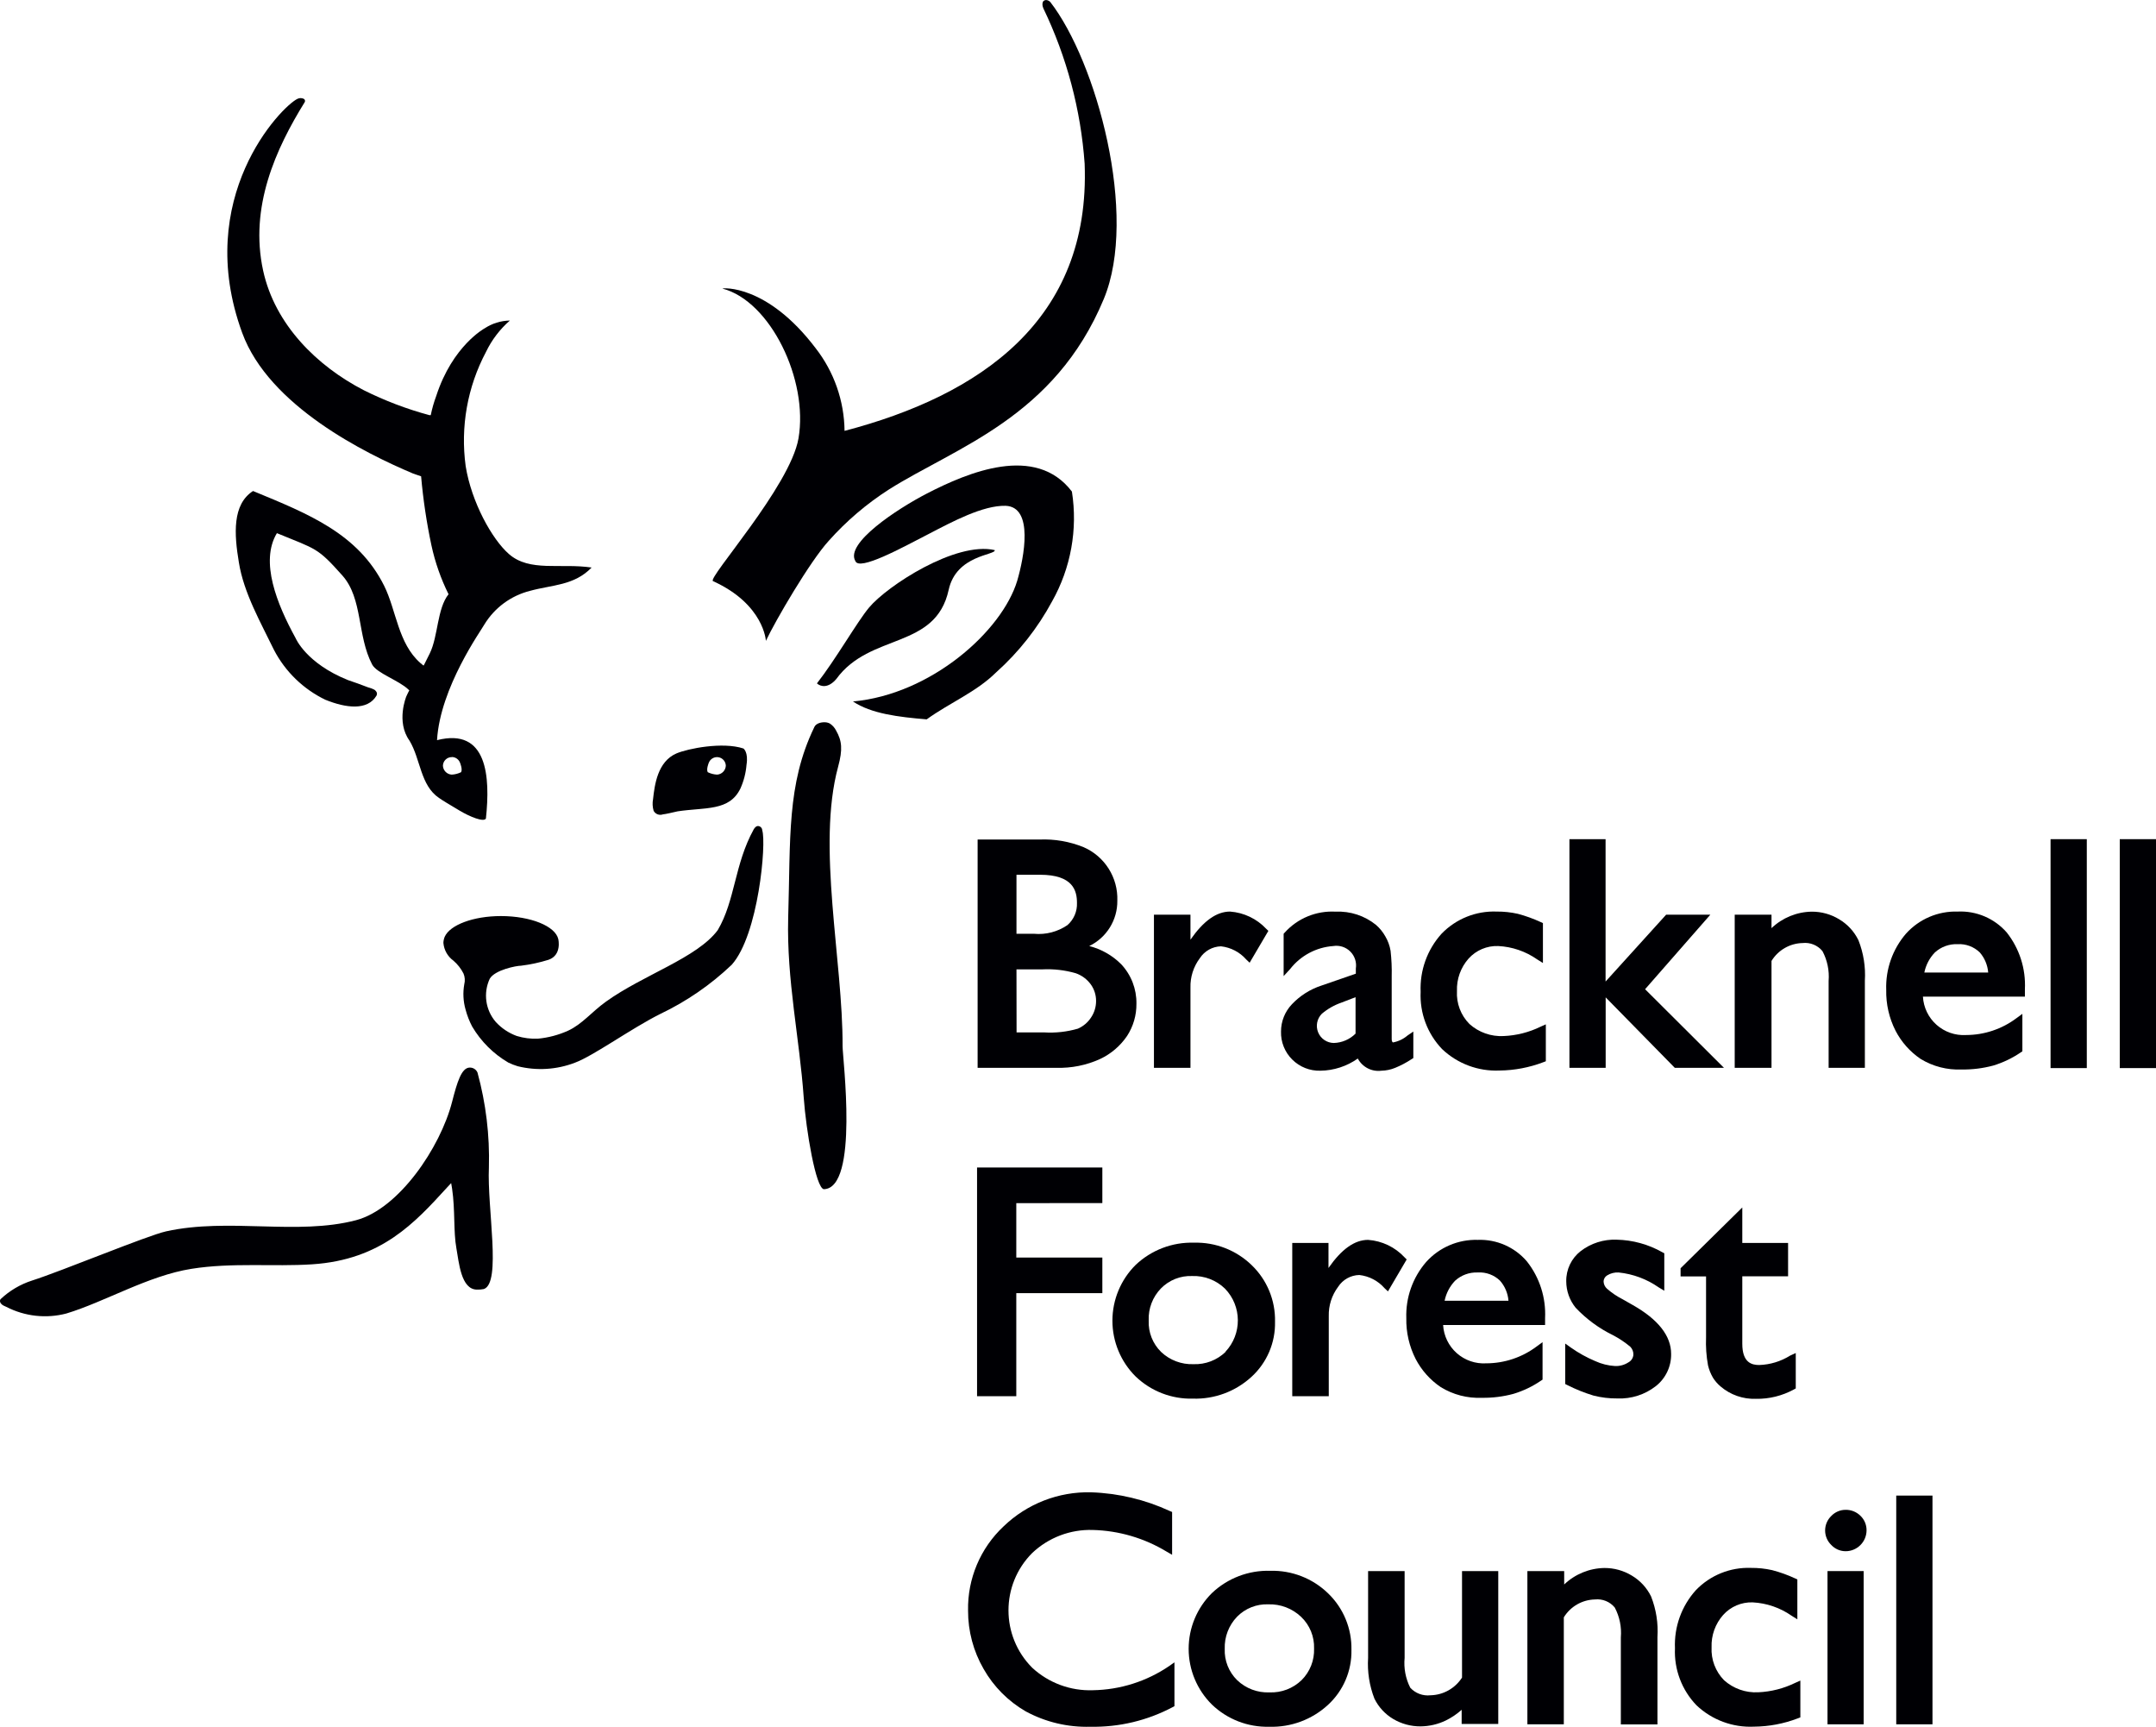
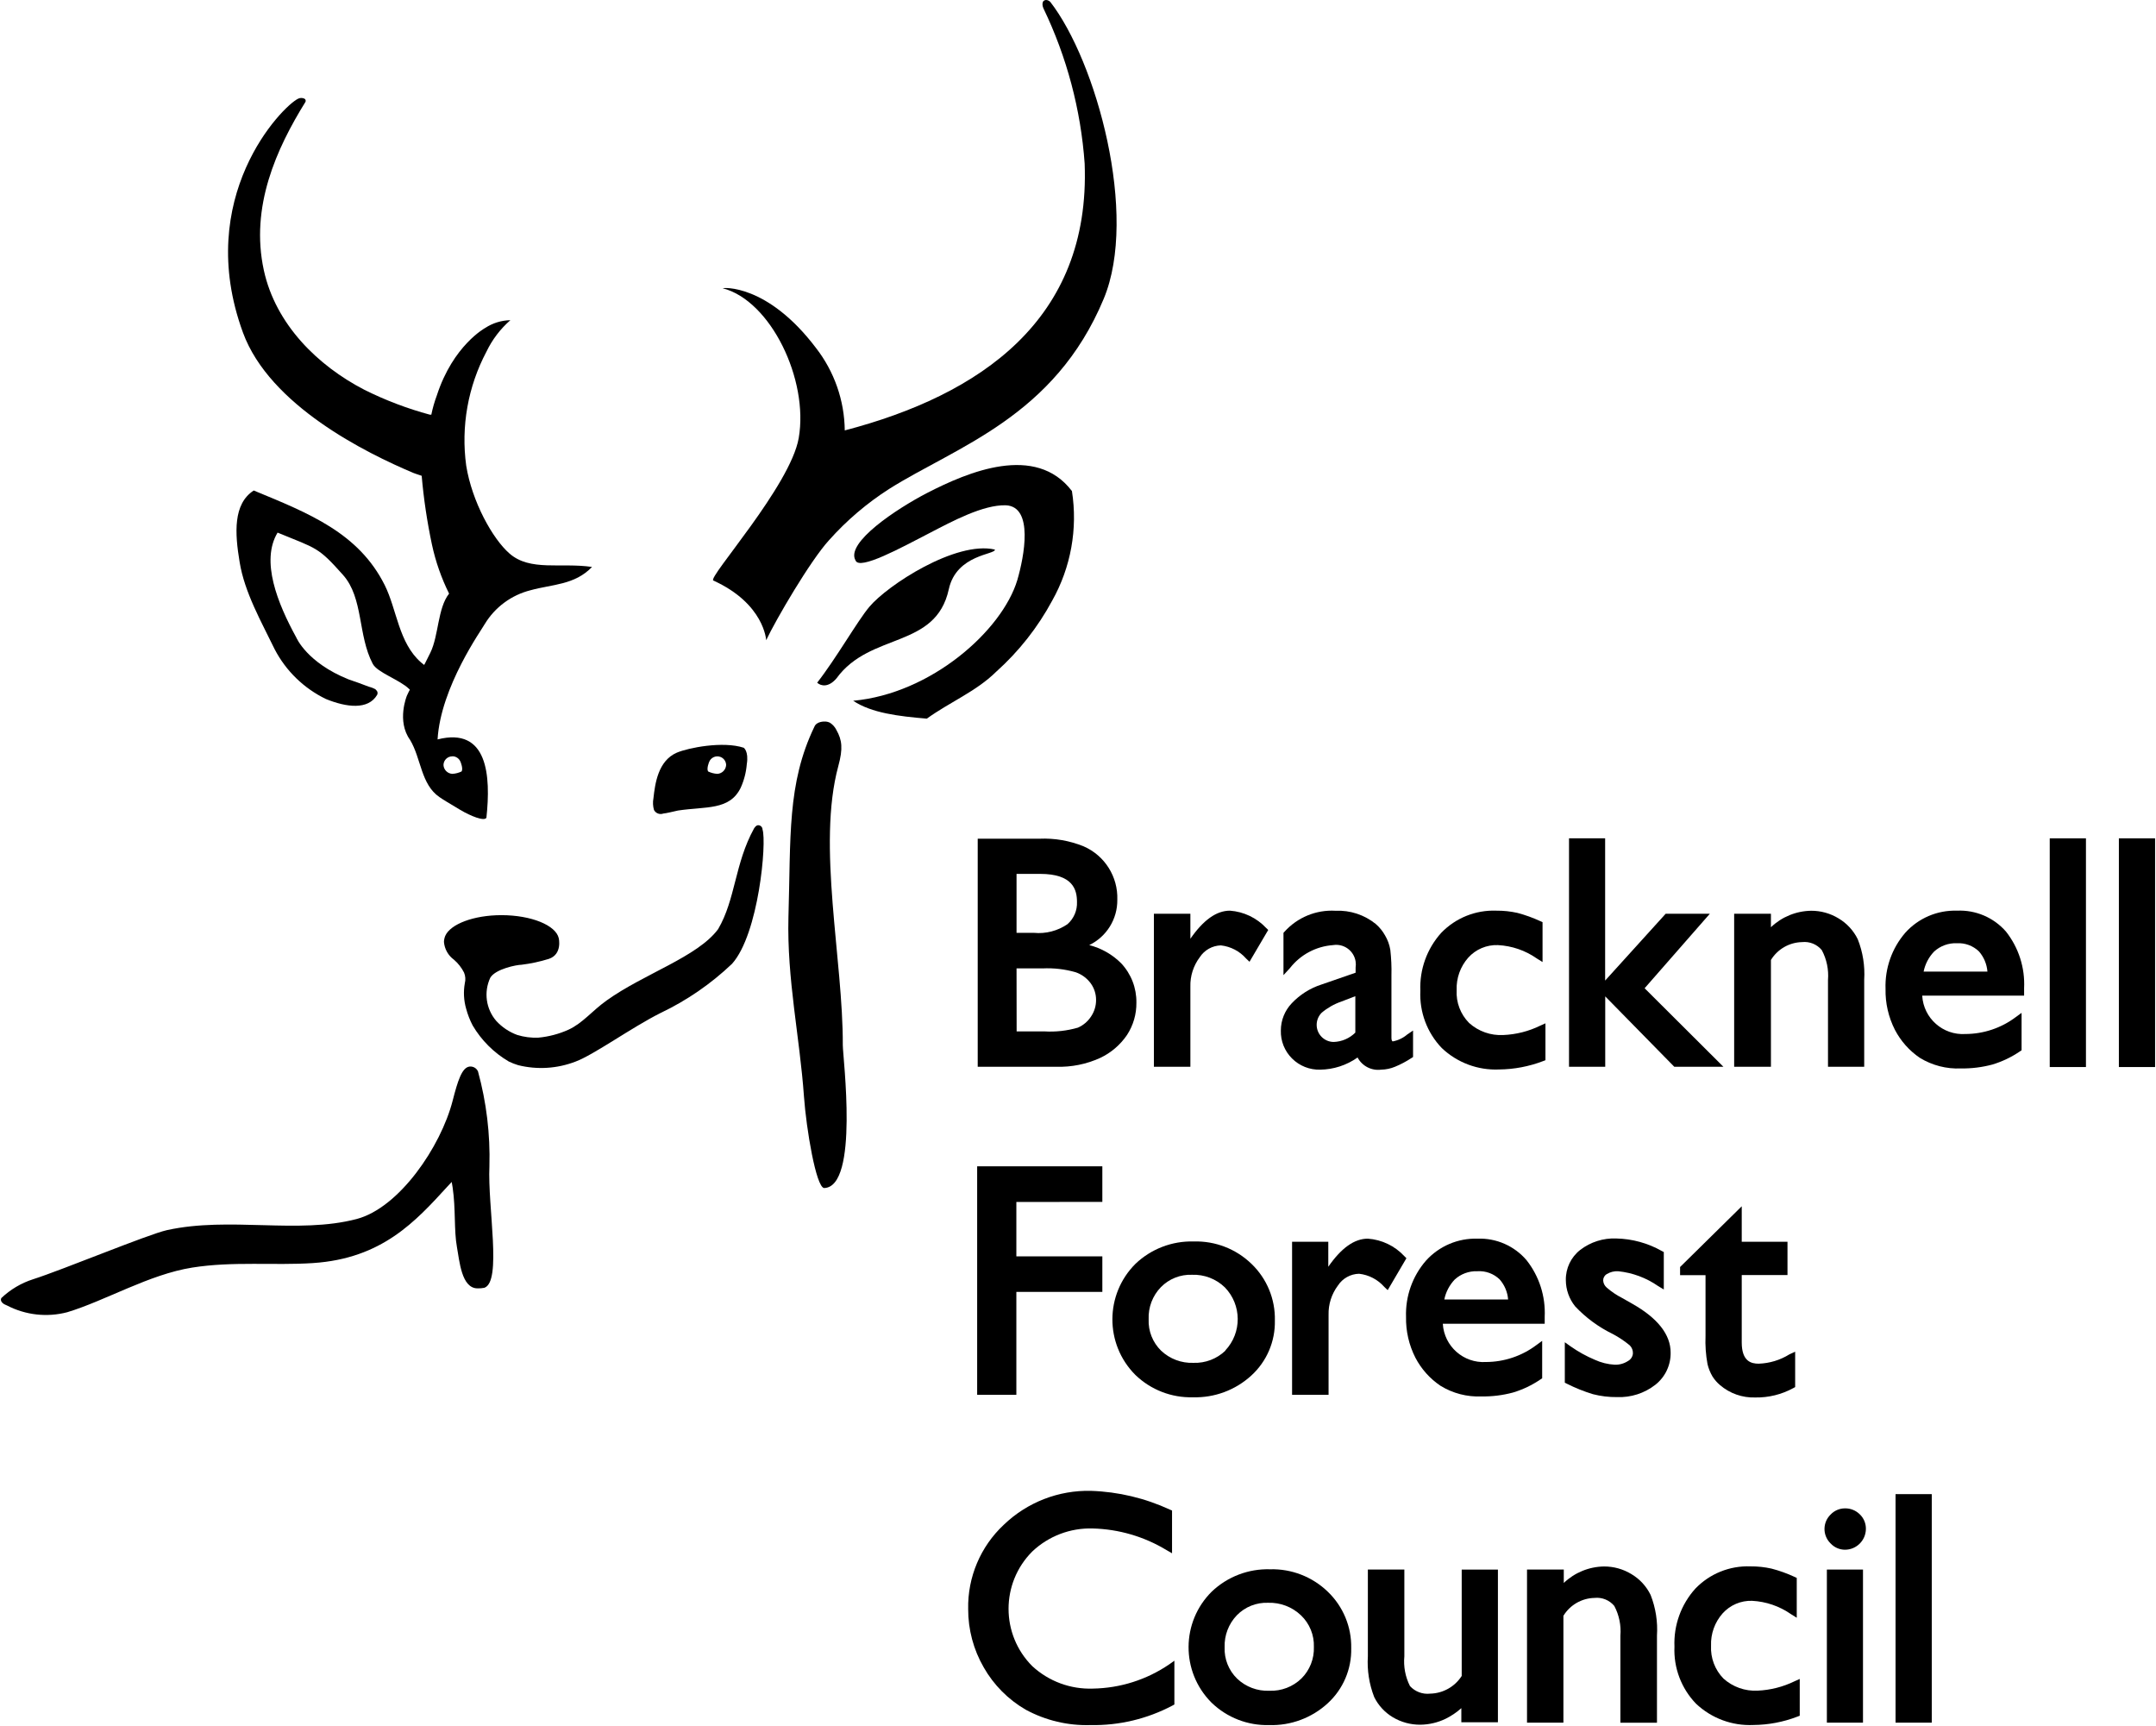
- <svg xmlns="http://www.w3.org/2000/svg" id="Layer_1" data-name="Layer 1" viewBox="0 0 230.24 184.35">
-   <defs>
-     <style>.cls-1,.cls-2{fill:#000004;}.cls-1{fill-rule:evenodd;}</style>
-   </defs>
-   <path class="cls-1" d="M81.4,88.65C81.86,90,81,99.81,78.14,103a29.42,29.42,0,0,1-7.63,5.25c-3.1,1.55-7.13,4.47-9.1,5.2a10.19,10.19,0,0,1-6.13.38,6.88,6.88,0,0,1-1-.39,10.86,10.86,0,0,1-3.86-3.85,8.79,8.79,0,0,1-.7-1.8,6,6,0,0,1-.14-2.71,1.81,1.81,0,0,0-.08-1.14,4.48,4.48,0,0,0-1.08-1.38,2.61,2.61,0,0,1-1.07-1.9,1.87,1.87,0,0,1,.14-.65c.56-1.26,3.05-2.21,6-2.21,3.19,0,5.82,1.08,6.13,2.46,0,0,.41,1.71-1.05,2.21a16.72,16.72,0,0,1-2.93.63c-.49,0-2.78.44-3.34,1.39a4.29,4.29,0,0,0,.64,4.61,5.67,5.67,0,0,0,2.24,1.5,6.7,6.7,0,0,0,2.26.29,10.11,10.11,0,0,0,3.22-.85c1.52-.7,2.51-2,4.06-3.11,4-2.87,9.72-4.66,11.93-7.63,1.87-3.18,1.77-7,3.84-10.76,0,0,.22-.4.5-.35A.47.47,0,0,1,81.4,88.65Z" />
-   <path class="cls-1" d="M106.23,58.73c.13.55-4.1.49-4.92,4.24-1.4,6.41-8.39,4.55-12,9.52-.85,1-1.66.84-2.07.47,2-2.55,4.31-6.6,5.57-8.1C94.74,62.55,102.06,57.77,106.23,58.73Z" />
-   <path class="cls-1" d="M87.1,37.17A14.62,14.62,0,0,1,90.19,46c14.42-3.78,26.28-11.79,25.64-28.52A45.74,45.74,0,0,0,111.43.91c-.24-.54,0-.8,0-.8.34-.28.72.09.72.09,4.93,6.34,9.45,22.78,5.72,31.73-5.26,12.64-15.76,15.8-22.93,20.32a31,31,0,0,0-6.44,5.49c-2,2.19-5.69,8.51-6.71,10.68,0,0-.19-3.9-5.65-6.38-.64-.29,8.24-10.11,9.13-15.23,1.08-6.24-3-14.68-8.12-16C77.15,30.75,81.9,30.31,87.1,37.17Z" />
-   <path class="cls-1" d="M114.47,52.48a18.15,18.15,0,0,1-2.11,11.71,28.05,28.05,0,0,1-6,7.61c-2.13,2.1-4.95,3.23-7.4,5-3-.25-5.92-.6-7.87-1.91C99.43,74.13,107,67.39,108.63,62c.73-2.5,1.78-7.88-1.24-8-2.42-.06-5.68,1.69-8.2,3-2.89,1.49-7.45,4-7.85,2.89C90.24,58,95.77,54.35,99,52.68,103.37,50.43,110.59,47.38,114.47,52.48Z" />
-   <path class="cls-1" d="M89.29,78c.62,1.09.72,2,.21,3.87-2.3,8.49.52,20.7.48,29.83,0,1.28,1.76,15.16-2,15.26-.86-.1-1.9-6.29-2.15-9.78C85.38,110.82,84,104.66,84.17,98c.26-8.51-.16-14.24,2.77-20.33.24-.6,1.1-.56,1.1-.56a1.19,1.19,0,0,1,.57.13A1.91,1.91,0,0,1,89.29,78Z" />
-   <path class="cls-1" d="M50.94,137.68c-1.72,0-1.93-2.94-2.2-4.4-.33-1.81-.12-4.06-.46-6.37l-.1-.6-.44.47c-3.41,3.73-7,7.72-14.41,8.2-4.12.27-8.54-.21-12.88.48-4.61.73-9.26,3.53-13.36,4.77a9,9,0,0,1-6.42-.71c-.94-.35-.62-.81-.62-.81a8.84,8.84,0,0,1,3.38-2c3.14-1,12.29-4.8,14.31-5.25,6.72-1.48,14,.46,20.28-1.19,4.56-1.2,9-7.74,10.26-12.64.55-2.15,1-3.56,1.81-3.65a.88.88,0,0,1,.9.52,34.66,34.66,0,0,1,1.22,10.12c-.2,4.39,1.36,12.34-.54,13A3.19,3.19,0,0,1,50.94,137.68Z" />
-   <path class="cls-1" d="M79.39,79.91c-2.21-.73-5.92,0-7.16.53-2,.87-2.32,3.33-2.49,4.87a2.68,2.68,0,0,0,.06,1.25.81.81,0,0,0,1,.38c.19,0,1.21-.24,1.56-.32,3-.45,5.53,0,6.71-2.44a7.67,7.67,0,0,0,.65-2.52C79.94,80.28,79.39,79.91,79.39,79.91ZM76.58,82.7a2.57,2.57,0,0,1-1-.26c-.18-.31.11-1,.11-1a.94.94,0,0,1,1.82.32A1,1,0,0,1,76.58,82.7Z" />
-   <path class="cls-1" d="M54.35,59.15c-1.8-1.57-4-5.53-4.62-9.38A20.17,20.17,0,0,1,51.9,37.57a10.44,10.44,0,0,1,2.55-3.35,5.08,5.08,0,0,0-2.69.83s-3.43,1.85-5.17,7.21A13.89,13.89,0,0,0,46,44.32l-.15,0a37.5,37.5,0,0,1-7-2.66c-5-2.58-9.49-7-10.75-12.77-1.48-6.79,1.35-13,4.45-18a.26.26,0,0,0-.11-.34.77.77,0,0,0-.67,0c-1.74.83-11.2,10.56-5.9,25,2.86,7.79,13.17,12.87,18.23,15,0,0,.49.18.87.3a61,61,0,0,0,1.1,7.36,22.37,22.37,0,0,0,1.83,5.23c-1.23,1.55-1.1,4.46-2,6.31,0,0-.34.7-.6,1.2l-.07.11,0,0-.33-.27c-2.4-2.1-2.57-5.63-3.88-8.26-2.79-5.57-8.06-7.66-14-10.11C24.8,53.86,25,57,25.51,60.05c.52,3.27,2.37,6.48,3.75,9.34a12.12,12.12,0,0,0,5.47,5.31c2.21.9,4.52,1.19,5.48-.44a.41.41,0,0,0-.09-.5c-.11-.2-.79-.37-.79-.37-.79-.31-1.49-.55-2.16-.78-4.49-1.8-5.6-4.48-5.6-4.48-2-3.64-3.83-8.18-2-11.21,4.23,1.74,4.31,1.51,7,4.53,2.19,2.47,1.56,6.43,3.17,9.49.49.94,2.88,1.7,3.89,2.69l.08.08c-.07.09-.32.64-.32.64s-1.12,2.7.34,4.72c1.2,2,1.15,4.76,3.15,6.12.49.34,1,.63,2.23,1.37,1.08.64,2.55,1.24,2.78.83.48-4.46.17-9.74-5.22-8.37.33-5.63,4.73-11.74,5.05-12.34a8,8,0,0,1,4.88-3.6c2.35-.65,4.71-.55,6.58-2.49C59.85,60.1,56.56,61.09,54.35,59.15Zm-6.1,21.67a.94.94,0,0,1,.88.62s.29.69.11,1a2.58,2.58,0,0,1-1,.26,1,1,0,0,1-.94-.94A.94.94,0,0,1,48.26,80.83Z" />
-   <path class="cls-2" d="M117.72,128.44v-3.8H104.34v24.42h4.19v-11h9.19v-3.8h-9.19v-5.81Z" />
-   <path class="cls-2" d="M133.67,135.07a8.51,8.51,0,0,0-6.17-2.4,8.67,8.67,0,0,0-6.23,2.38,8.39,8.39,0,0,0,0,11.9,8.52,8.52,0,0,0,6.12,2.37,8.86,8.86,0,0,0,6.26-2.33,7.73,7.73,0,0,0,2.51-5.88A8.12,8.12,0,0,0,133.67,135.07Zm-2.79,9.26a4.68,4.68,0,0,1-3.42,1.31,4.77,4.77,0,0,1-3.46-1.3,4.43,4.43,0,0,1-1.33-3.36,4.65,4.65,0,0,1,1.3-3.42,4.42,4.42,0,0,1,3.34-1.33,4.79,4.79,0,0,1,3.5,1.34,4.88,4.88,0,0,1,.05,6.75Z" />
-   <path class="cls-2" d="M150,134.24a5.89,5.89,0,0,0-3.9-1.87c-1.45,0-2.84,1-4.23,3V132.7H138v16.36h3.9v-8.55a5,5,0,0,1,1-3.13,2.77,2.77,0,0,1,2.26-1.26,4.21,4.21,0,0,1,2.7,1.41l.36.34,2-3.41Z" />
-   <path class="cls-2" d="M165,140.73a9.07,9.07,0,0,0-1.94-6.06,6.57,6.57,0,0,0-5.24-2.3,7.13,7.13,0,0,0-5.52,2.36,8.71,8.71,0,0,0-2.12,6,9.2,9.2,0,0,0,1,4.36,8.17,8.17,0,0,0,2.68,3,7.74,7.74,0,0,0,4.38,1.14,12.23,12.23,0,0,0,3.38-.42,10.65,10.65,0,0,0,2.93-1.4l.18-.12v-4l-.63.46a9,9,0,0,1-5.38,1.8,4.35,4.35,0,0,1-4.61-4.09H165Zm-7.18-4.88a3.12,3.12,0,0,1,2.36.87,3.66,3.66,0,0,1,.91,2.15h-6.82a4.36,4.36,0,0,1,1.12-2.14A3.39,3.39,0,0,1,157.78,135.85Z" />
-   <path class="cls-2" d="M174.37,139.33l-1.09-.62a8,8,0,0,1-1.66-1.12,1.07,1.07,0,0,1-.37-.75.77.77,0,0,1,.38-.68,2.1,2.1,0,0,1,1.22-.31,9.1,9.1,0,0,1,4.28,1.59l.6.36v-4l-.21-.11a10.32,10.32,0,0,0-4.87-1.34,5.93,5.93,0,0,0-3.85,1.22,4,4,0,0,0-1.54,3.23,4.49,4.49,0,0,0,1,2.81,13.79,13.79,0,0,0,4,2.94,10.48,10.48,0,0,1,1.84,1.23,1.15,1.15,0,0,1,.33.85,1,1,0,0,1-.52.81,2.45,2.45,0,0,1-1.43.4,5.9,5.9,0,0,1-2.13-.53,13.77,13.77,0,0,1-2.58-1.43l-.62-.44v4.32l.22.11a17.33,17.33,0,0,0,2.79,1.12,9.89,9.89,0,0,0,2.57.31,6.25,6.25,0,0,0,4.09-1.31,4.28,4.28,0,0,0,1.64-3.45C178.46,142.63,177.09,140.87,174.37,139.33Z" />
-   <path class="cls-2" d="M191.16,144.73a6.62,6.62,0,0,1-3.29,1c-.78,0-1.81-.23-1.81-2.27v-7.2h4.89V132.7h-4.89v-3.79l-6.59,6.49v.87h2.72v6.5a13.55,13.55,0,0,0,.21,3,4.82,4.82,0,0,0,.53,1.32,4.05,4.05,0,0,0,.81.93,5.52,5.52,0,0,0,3.77,1.32,8.16,8.16,0,0,0,4.06-1l.2-.11v-3.78Z" />
-   <path class="cls-2" d="M116.32,101a5.31,5.31,0,0,0,3-4.85,6,6,0,0,0-3.59-5.7,11.24,11.24,0,0,0-4.74-.82h-6.59V114h8.4a10.51,10.51,0,0,0,4.68-.94,7.16,7.16,0,0,0,2.88-2.46,6.19,6.19,0,0,0,1-3.45,6,6,0,0,0-1.63-4.21A7.39,7.39,0,0,0,116.32,101ZM114,98.76a5.43,5.43,0,0,1-3.59.93h-1.86v-6.3h2.52c3.53,0,3.94,1.71,3.94,3A3,3,0,0,1,114,98.76Zm-5.45,4.73h2.77a10.94,10.94,0,0,1,3.55.41,3.35,3.35,0,0,1,1.62,1.2,3,3,0,0,1,.56,1.76,3.13,3.13,0,0,1-.53,1.76,3.21,3.21,0,0,1-1.41,1.2,10.6,10.6,0,0,1-3.61.4h-2.94Z" />
-   <path class="cls-2" d="M131.36,97.32c-1.45,0-2.84,1-4.23,3V97.65h-3.9V114h3.9v-8.56a5,5,0,0,1,1-3.14,2.78,2.78,0,0,1,2.26-1.27,4.21,4.21,0,0,1,2.7,1.41l.36.34,2-3.4-.23-.22A5.89,5.89,0,0,0,131.36,97.32Z" />
-   <path class="cls-2" d="M148.76,111.29s-.14,0-.14-.4v-6.64a19.92,19.92,0,0,0-.12-2.74,4.45,4.45,0,0,0-.56-1.54,4.58,4.58,0,0,0-1-1.23,6.38,6.38,0,0,0-4.3-1.41,6.8,6.8,0,0,0-5.46,2.25l-.1.11v4.52l.69-.75a6.42,6.42,0,0,1,4.61-2.46,2.1,2.1,0,0,1,2.41,2.4v.55l-3.67,1.27a7.54,7.54,0,0,0-3.16,2,4.21,4.21,0,0,0-1.16,2.9,4.05,4.05,0,0,0,1.2,3,4.09,4.09,0,0,0,3,1.19,7.07,7.07,0,0,0,4-1.3,2.49,2.49,0,0,0,2.52,1.3A4.07,4.07,0,0,0,149,114a10.25,10.25,0,0,0,1.74-.92l.19-.12v-2.83l-.62.42A3.3,3.3,0,0,1,148.76,111.29Zm-4-4.83v3.89a3.43,3.43,0,0,1-2.32,1,1.83,1.83,0,0,1-1.28-3.12,6.55,6.55,0,0,1,2.09-1.19Z" />
-   <path class="cls-2" d="M160.57,110.61a5.06,5.06,0,0,1-3.65-1.29,4.62,4.62,0,0,1-1.33-3.51,4.94,4.94,0,0,1,1.24-3.47A4.06,4.06,0,0,1,160,101a7.94,7.94,0,0,1,4.16,1.43l.61.38V98.55l-.24-.11a15,15,0,0,0-2.44-.88,9.88,9.88,0,0,0-2.26-.24,7.77,7.77,0,0,0-5.89,2.37,8.71,8.71,0,0,0-2.23,6.2A8.27,8.27,0,0,0,154,112a8.36,8.36,0,0,0,6.13,2.29,13.52,13.52,0,0,0,4.69-.89l.26-.1v-3.94l-.56.25A9.92,9.92,0,0,1,160.57,110.61Z" />
-   <path class="cls-2" d="M182.65,97.65h-4.72l-6.47,7.14V89.59H167.6V114h3.87v-7.52l7.38,7.52h5.25l-8.42-8.39Z" />
-   <path class="cls-2" d="M198.46,100.37a5.3,5.3,0,0,0-2.06-2.23,5.57,5.57,0,0,0-2.92-.81,6.37,6.37,0,0,0-4.3,1.76V97.65h-3.93V114h3.93V102.59a4,4,0,0,1,3.32-1.91,2.4,2.4,0,0,1,2.12.86,5.79,5.79,0,0,1,.66,3.19V114h3.87V104.7A10.09,10.09,0,0,0,198.46,100.37Z" />
-   <path class="cls-2" d="M209.06,97.32a7.13,7.13,0,0,0-5.52,2.36,8.72,8.72,0,0,0-2.11,6,9.21,9.21,0,0,0,1,4.37,8.19,8.19,0,0,0,2.67,3,7.75,7.75,0,0,0,4.38,1.13,12.28,12.28,0,0,0,3.38-.42,10.73,10.73,0,0,0,2.93-1.4l.18-.12v-4l-.63.46a9,9,0,0,1-5.38,1.8,4.35,4.35,0,0,1-4.61-4.1h10.89v-.79a9.06,9.06,0,0,0-1.94-6.06A6.55,6.55,0,0,0,209.06,97.32Zm0,3.48a3.15,3.15,0,0,1,2.36.88,3.73,3.73,0,0,1,.9,2.15H205.5a4.34,4.34,0,0,1,1.12-2.14A3.4,3.4,0,0,1,209.06,100.8Z" />
-   <rect class="cls-2" x="218.98" y="89.59" width="3.87" height="24.44" />
-   <rect class="cls-2" x="226.37" y="89.59" width="3.87" height="24.44" />
-   <path class="cls-2" d="M124.87,177.86a14.9,14.9,0,0,1-8.16,2.59,9.07,9.07,0,0,1-6.48-2.4,8.67,8.67,0,0,1,0-12.25,9,9,0,0,1,6.46-2.46,16,16,0,0,1,7.89,2.31l.59.34v-4.57l-.24-.1a21.76,21.76,0,0,0-8.41-2,13,13,0,0,0-9.34,3.63,12,12,0,0,0-3.8,9,12.37,12.37,0,0,0,1.66,6.23,12.18,12.18,0,0,0,4.5,4.53,13.67,13.67,0,0,0,6.91,1.64,18,18,0,0,0,8.77-2.09l.2-.11v-4.68Z" />
-   <path class="cls-2" d="M141.82,170.1a8.54,8.54,0,0,0-6.17-2.4,8.67,8.67,0,0,0-6.23,2.38,8.37,8.37,0,0,0,0,11.9,8.52,8.52,0,0,0,6.12,2.37,8.85,8.85,0,0,0,6.27-2.33,7.74,7.74,0,0,0,2.51-5.88A8.13,8.13,0,0,0,141.82,170.1ZM139,179.37a4.65,4.65,0,0,1-3.43,1.31,4.7,4.7,0,0,1-3.45-1.3,4.43,4.43,0,0,1-1.33-3.35,4.71,4.71,0,0,1,1.31-3.42,4.43,4.43,0,0,1,3.34-1.33,4.86,4.86,0,0,1,3.51,1.34,4.46,4.46,0,0,1,1.38,3.38A4.53,4.53,0,0,1,139,179.37Z" />
-   <path class="cls-2" d="M156.13,167.73V179.1a4.11,4.11,0,0,1-3.37,1.89,2.54,2.54,0,0,1-2.16-.81A5.81,5.81,0,0,1,150,177v-9.27H146.1V177a10.23,10.23,0,0,0,.68,4.36,5.2,5.2,0,0,0,2,2.16,5.67,5.67,0,0,0,2.93.79,6.37,6.37,0,0,0,2.69-.63,7.44,7.44,0,0,0,1.69-1.14v1.51H160V167.73Z" />
-   <path class="cls-2" d="M176.32,170.44a5.28,5.28,0,0,0-2.06-2.23,5.58,5.58,0,0,0-2.92-.81,6.37,6.37,0,0,0-4.3,1.76v-1.43h-3.93v16.36H167V172.67a4,4,0,0,1,3.32-1.91,2.41,2.41,0,0,1,2.12.86,5.77,5.77,0,0,1,.65,3.19v9.29H177v-9.31A10.11,10.11,0,0,0,176.32,170.44Z" />
-   <path class="cls-2" d="M191.7,179.67a10,10,0,0,1-3.94,1,5.06,5.06,0,0,1-3.65-1.29,4.68,4.68,0,0,1-1.33-3.51,4.93,4.93,0,0,1,1.24-3.46,4.06,4.06,0,0,1,3.15-1.34,8,8,0,0,1,4.16,1.43l.61.38v-4.26l-.24-.11a14.62,14.62,0,0,0-2.45-.88,9.85,9.85,0,0,0-2.26-.24,7.76,7.76,0,0,0-5.89,2.38,8.7,8.7,0,0,0-2.23,6.2,8.24,8.24,0,0,0,2.3,6.09,8.36,8.36,0,0,0,6.13,2.28,13.41,13.41,0,0,0,4.7-.89l.26-.1v-3.93Z" />
-   <path class="cls-2" d="M197.09,165.61a2.24,2.24,0,0,0,2.24-2.22,2.11,2.11,0,0,0-.66-1.57,2.2,2.2,0,0,0-1.58-.63,2.11,2.11,0,0,0-1.53.66,2.15,2.15,0,0,0,0,3.09A2.1,2.1,0,0,0,197.09,165.61Z" />
-   <rect class="cls-2" x="195.16" y="167.73" width="3.86" height="16.36" />
-   <rect class="cls-2" x="202.5" y="159.67" width="3.87" height="24.42" />
+ <svg xmlns="http://www.w3.org/2000/svg" version="1.1" id="Layer_1" x="0px" y="0px" width="1000px" height="800.003px" viewBox="99.994 0.023 1000 800.003" enable-background="new 99.994 0.023 1000 800.003" xml:space="preserve">
+   <path d="M453.67,384.703c1.996,5.858-1.736,48.43-14.147,62.272c-9.765,9.295-20.94,16.984-33.11,22.783  c-13.453,6.727-30.941,19.397-39.49,22.565c-8.487,3.272-17.776,3.849-26.602,1.649c-1.489-0.45-2.939-1.017-4.34-1.692  c-6.913-4.055-12.679-9.805-16.751-16.708c-1.296-2.483-2.315-5.104-3.038-7.811c-1.098-3.822-1.306-7.846-0.607-11.761  c0.421-1.643,0.3-3.379-0.347-4.947c-1.153-2.285-2.746-4.32-4.687-5.988c-2.677-1.939-4.373-4.951-4.644-8.245  c0.032-0.969,0.238-1.925,0.607-2.82c2.43-5.469,13.236-9.591,26.038-9.591c13.843,0,25.256,4.687,26.602,10.675  c0,0,1.779,7.421-4.557,9.591c-4.148,1.29-8.403,2.205-12.715,2.734c-2.126,0-12.064,1.909-14.494,6.031  c-3.086,6.635-2,14.463,2.777,20.006c2.669,2.92,6.004,5.152,9.721,6.51c3.173,0.976,6.49,1.401,9.807,1.258  c4.83-0.448,9.552-1.695,13.974-3.688c6.596-3.038,10.892-8.679,17.619-13.496c17.358-12.454,42.18-20.223,51.771-33.11  c8.115-13.801,7.681-30.378,16.664-46.694c0,0,0.955-1.735,2.17-1.519C452.897,382.836,453.656,383.688,453.67,384.703z" />
+   <path d="M561.421,254.863c0.564,2.387-17.792,2.126-21.351,18.399c-6.075,27.817-36.409,19.745-52.074,41.312  c-3.689,4.34-7.204,3.646-8.983,2.04c8.679-11.066,18.704-28.641,24.172-35.15C511.56,271.44,543.325,250.697,561.421,254.863z" />
+   <path d="M478.405,161.302c8.546,10.959,13.257,24.422,13.409,38.318c62.576-16.403,114.044-51.164,111.267-123.765  c-1.775-24.958-8.254-49.355-19.094-71.906c-1.042-2.344,0-3.472,0-3.472c1.476-1.215,3.124,0.391,3.124,0.391  c21.395,27.513,41.009,98.855,24.822,137.694c-22.826,54.852-68.392,68.565-99.506,88.18c-10.361,6.626-19.765,14.643-27.947,23.824  c-8.679,9.503-24.692,36.93-29.118,46.347c0,0-0.825-16.924-24.519-27.687c-2.777-1.258,35.758-43.873,39.62-66.092  c4.687-27.079-13.019-63.705-35.237-69.433C435.227,133.442,455.84,131.532,478.405,161.302z" />
+   <path d="M597.18,227.741c2.744,17.486-0.481,35.388-9.157,50.816c-6.697,12.435-15.508,23.61-26.037,33.024  c-9.243,9.113-21.48,14.017-32.112,21.698c-13.02-1.085-25.69-2.604-34.153-8.289c36.192-3.298,69.043-32.546,76.116-55.937  c3.168-10.849,7.725-34.196-5.381-34.716c-10.502-0.26-24.648,7.334-35.584,13.019c-12.542,6.466-32.33,17.358-34.066,12.542  c-4.773-8.202,19.225-24.042,33.241-31.289C549.01,218.845,580.342,205.609,597.18,227.741z" />
+   <path d="M487.909,338.486c2.69,4.73,3.124,8.68,0.911,16.794c-9.981,36.844,2.257,89.829,2.083,129.45  c0,5.555,7.638,65.787-8.68,66.222c-3.731-0.435-8.245-27.296-9.33-42.441c-1.952-27.6-7.941-54.331-7.203-83.232  c1.128-36.93-0.694-61.796,12.021-88.224c1.041-2.604,4.773-2.431,4.773-2.431c0.858-0.021,1.709,0.174,2.474,0.564  C486.223,336,487.242,337.14,487.909,338.486z" />
+   <path d="M321.486,597.473c-7.464,0-8.375-12.759-9.547-19.095c-1.432-7.854-0.521-17.618-1.997-27.643l-0.434-2.604l-1.91,2.04  c-14.798,16.187-30.377,33.501-62.533,35.584c-17.879,1.172-37.06-0.911-55.894,2.083c-20.005,3.168-40.185,15.319-57.977,20.7  c-9.348,2.456-19.275,1.357-27.86-3.081c-4.079-1.519-2.69-3.516-2.69-3.516c4.177-3.956,9.189-6.922,14.668-8.679  c13.626-4.34,53.333-20.83,62.099-22.782c29.162-6.423,60.754,1.996,88.006-5.164c19.789-5.208,39.056-33.589,44.524-54.853  c2.387-9.33,4.34-15.449,7.855-15.84c1.654-0.179,3.234,0.734,3.905,2.257c3.92,14.298,5.704,29.097,5.294,43.916  c-0.868,19.051,5.902,53.551-2.343,56.415C323.612,597.42,322.549,597.508,321.486,597.473z" />
+   <path d="M444.947,346.775c-9.591-3.168-25.69,0-31.071,2.3c-8.68,3.775-10.068,14.451-10.806,21.134  c-0.343,1.804-0.253,3.662,0.26,5.425c0.826,1.562,2.685,2.269,4.34,1.648c0.825,0,5.251-1.041,6.77-1.389  c13.02-1.953,23.998,0,29.119-10.589c1.557-3.457,2.51-7.156,2.82-10.936C447.334,348.381,444.947,346.775,444.947,346.775z   M432.753,358.883c-1.508-0.079-2.984-0.463-4.34-1.129c-0.781-1.345,0.478-4.339,0.478-4.339c0.792-2.109,3.144-3.178,5.253-2.386  c1.576,0.592,2.627,2.091,2.646,3.774C436.663,356.985,434.934,358.733,432.753,358.883z" />
+   <path d="M336.284,256.686c-7.811-6.813-17.358-23.998-20.049-40.705c-2.494-18.198,0.801-36.721,9.417-52.943  c2.663-5.547,6.428-10.493,11.066-14.538c-4.153,0.077-8.199,1.326-11.673,3.602c0,0-14.885,8.028-22.436,31.288  c-1.083,2.91-1.938,5.898-2.561,8.94h-0.651c-10.485-2.825-20.662-6.692-30.377-11.543c-21.698-11.196-41.183-30.377-46.65-55.417  c-6.423-29.466,5.858-56.414,19.311-78.112c0.258-0.541,0.048-1.188-0.478-1.476c-0.918-0.443-1.989-0.443-2.907,0  c-7.551,3.602-48.604,45.826-25.604,108.489c12.411,33.806,57.152,55.851,79.11,65.094c0,0,2.126,0.781,3.775,1.302  c0.939,10.734,2.534,21.4,4.773,31.939c1.696,7.865,4.364,15.489,7.941,22.696c-5.338,6.727-4.773,19.354-8.679,27.383  c0,0-1.475,3.038-2.604,5.208l-0.304,0.478l0,0l-1.432-1.172c-10.415-9.113-11.153-24.432-16.838-35.845  c-12.107-24.171-34.977-33.241-60.754-43.873c-9.634,6.249-8.766,19.875-6.553,33.111c2.257,14.19,10.285,28.121,16.273,40.532  c5.228,10.034,13.553,18.115,23.737,23.043c9.591,3.905,19.615,5.164,23.781-1.909c0.387-0.727,0.226-1.624-0.391-2.17  c-0.478-0.868-3.428-1.605-3.428-1.605c-3.428-1.346-6.466-2.387-9.374-3.385c-19.485-7.812-24.302-19.442-24.302-19.442  c-8.679-15.796-16.621-35.498-8.679-48.646c18.356,7.551,18.704,6.553,30.377,19.658c9.504,10.719,6.77,27.904,13.757,41.183  c2.126,4.079,12.498,7.377,16.881,11.673l0.347,0.348c-0.304,0.391-1.389,2.777-1.389,2.777s-4.86,11.717,1.476,20.482  c5.207,8.679,4.99,20.656,13.669,26.559c2.126,1.475,4.339,2.733,9.677,5.944c4.687,2.777,11.066,5.382,12.064,3.603  c2.083-19.354,0.738-42.268-22.653-36.322c1.432-24.432,20.526-50.947,21.915-53.55c4.735-7.785,12.341-13.396,21.177-15.623  c10.198-2.821,20.439-2.387,28.554-10.806C360.152,260.808,345.875,265.104,336.284,256.686z M309.813,350.725  c1.711,0.007,3.236,1.081,3.819,2.69c0,0,1.258,2.994,0.477,4.339c-1.355,0.665-2.832,1.049-4.339,1.129  c-2.198-0.129-3.951-1.882-4.079-4.079c0.023-2.253,1.869-4.061,4.121-4.037c0.015,0,0.03,0.001,0.045,0.001L309.813,350.725z" />
+   <path d="M611.283,557.375v-16.491H553.22v105.973h18.183v-47.735h39.881v-16.49h-39.881v-25.213L611.283,557.375z" />
+   <path d="M680.499,586.146c-7.153-6.942-16.811-10.699-26.775-10.414c-10.028-0.3-19.761,3.418-27.035,10.328  c-14.261,14.177-14.328,37.229-0.151,51.489c0.051,0.051,0.101,0.102,0.151,0.151c7.124,6.837,16.688,10.54,26.558,10.284  c10.028,0.303,19.777-3.325,27.166-10.11c7.143-6.536,11.114-15.838,10.893-25.517C691.531,602.492,687.611,592.984,680.499,586.146  z M668.392,626.33c-3.97,3.833-9.327,5.885-14.841,5.686c-5.561,0.214-10.972-1.82-15.016-5.642  c-3.908-3.819-6.008-9.121-5.771-14.581c-0.227-5.511,1.812-10.873,5.642-14.842c3.796-3.891,9.063-5.988,14.494-5.771  c5.643-0.205,11.126,1.895,15.188,5.815c7.902,8.131,7.998,21.044,0.217,29.292L668.392,626.33z" />
+   <path d="M751.364,582.544c-4.408-4.753-10.458-7.654-16.925-8.115c-6.292,0-12.324,4.34-18.355,13.02v-11.587h-16.795v70.995h16.925  v-37.104c-0.125-4.887,1.404-9.673,4.34-13.583c2.164-3.331,5.835-5.378,9.807-5.468c4.532,0.506,8.712,2.688,11.717,6.119  l1.562,1.476l8.68-14.798L751.364,582.544z" />
+   <path d="M816.458,610.708c0.461-9.495-2.529-18.836-8.419-26.298c-5.656-6.627-14.033-10.304-22.739-9.981  c-9.104-0.277-17.866,3.469-23.954,10.242c-6.241,7.208-9.527,16.508-9.2,26.037c-0.132,6.567,1.358,13.066,4.34,18.921  c2.73,5.24,6.729,9.716,11.63,13.019c5.701,3.506,12.32,5.229,19.007,4.946c4.95,0.08,9.888-0.533,14.668-1.822  c4.524-1.363,8.812-3.412,12.715-6.075l0.781-0.521v-17.358l-2.734,1.996c-6.736,5.053-14.926,7.792-23.347,7.812  c-10.406,0.641-19.36-7.276-20.001-17.682c-0.002-0.022-0.003-0.045-0.004-0.067h47.258V610.708z M785.3,589.531  c3.792-0.234,7.509,1.135,10.241,3.775c2.3,2.595,3.687,5.872,3.949,9.33h-29.596c0.713-3.492,2.397-6.711,4.86-9.287  c2.829-2.572,6.549-3.942,10.371-3.818H785.3z" />
+   <path d="M857.119,604.633l-4.729-2.69c-2.596-1.312-5.016-2.945-7.204-4.86c-0.954-0.822-1.534-1.997-1.605-3.255  c-0.025-1.21,0.605-2.339,1.649-2.951c1.585-0.979,3.433-1.448,5.294-1.345c6.677,0.684,13.069,3.059,18.573,6.899l2.604,1.562  v-17.358l-0.912-0.478c-6.454-3.659-13.716-5.657-21.134-5.814c-6.017-0.245-11.929,1.629-16.707,5.294  c-4.31,3.359-6.786,8.553-6.683,14.017c0.015,4.44,1.545,8.743,4.339,12.194c4.967,5.268,10.849,9.591,17.358,12.759  c2.843,1.492,5.52,3.281,7.985,5.337c0.965,0.98,1.483,2.314,1.432,3.689c-0.102,1.48-0.952,2.806-2.257,3.515  c-1.839,1.206-4.007,1.813-6.205,1.735c-3.198-0.182-6.333-0.962-9.243-2.3c-3.943-1.661-7.697-3.742-11.196-6.205l-2.69-1.91  v18.747l0.954,0.478c3.888,1.968,7.938,3.594,12.107,4.86c3.643,0.936,7.393,1.388,11.153,1.346  c6.401,0.261,12.689-1.753,17.749-5.686c4.591-3.596,7.227-9.14,7.116-14.971C874.868,618.953,868.923,611.315,857.119,604.633z" />
+   <path d="M929.98,628.066c-4.293,2.679-9.219,4.176-14.276,4.34c-3.385,0-7.854-0.999-7.854-9.852V591.31h21.221v-15.448H907.85  v-16.447l-28.598,28.164v3.775h11.803v28.207c-0.18,4.36,0.126,8.727,0.912,13.019c0.479,2.013,1.254,3.943,2.3,5.729  c0.959,1.517,2.144,2.878,3.515,4.036c4.547,3.885,10.383,5.928,16.36,5.728c6.15,0.108,12.223-1.387,17.618-4.339l0.868-0.478  v-16.403L929.98,628.066z" />
+   <path d="M605.207,438.297c8.059-3.893,13.135-12.099,13.02-21.047c0.361-10.657-5.812-20.459-15.579-24.735  c-6.52-2.657-13.537-3.871-20.57-3.559h-28.598v105.755h36.453c6.992,0.216,13.941-1.18,20.309-4.079  c5.049-2.372,9.366-6.06,12.498-10.675c2.895-4.452,4.405-9.662,4.34-14.972c0.11-6.778-2.428-13.333-7.073-18.27  C615.922,442.627,610.809,439.719,605.207,438.297z M595.14,428.576c-4.559,3.132-10.073,4.561-15.579,4.036h-8.071v-27.34h10.936  c15.318,0,17.098,7.421,17.098,13.019C599.683,422.204,598.073,425.981,595.14,428.576z M571.489,449.103h12.021  c5.198-0.256,10.402,0.346,15.405,1.779c2.822,0.973,5.277,2.791,7.03,5.207c1.593,2.228,2.443,4.899,2.43,7.638  c0.016,2.719-0.786,5.38-2.3,7.638c-1.483,2.299-3.612,4.11-6.118,5.208c-5.084,1.475-10.384,2.062-15.666,1.735h-12.759  L571.489,449.103z" />
+   <path d="M670.475,422.327c-6.292,0-12.324,4.34-18.356,13.019v-11.587h-16.924v70.952h16.924v-37.146  c-0.135-4.902,1.395-9.705,4.34-13.626c2.16-3.343,5.829-5.404,9.808-5.512c4.532,0.506,8.711,2.688,11.717,6.119l1.562,1.476  l8.68-14.755l-0.998-0.955C682.839,425.646,676.861,422.796,670.475,422.327z" />
+   <path d="M745.983,482.951c0,0-0.607,0-0.607-1.736V452.4c0.1-3.971-0.074-7.943-0.521-11.891c-0.389-2.358-1.213-4.625-2.43-6.683  c-1.125-2.019-2.594-3.824-4.34-5.338c-5.264-4.251-11.901-6.428-18.66-6.119c-8.973-0.523-17.695,3.071-23.694,9.765l-0.434,0.478  v19.614l2.994-3.255c4.854-6.233,12.125-10.114,20.006-10.675c4.968-0.805,9.647,2.571,10.452,7.539  c0.154,0.952,0.156,1.923,0.006,2.876v2.387l-15.926,5.511c-5.228,1.696-9.943,4.681-13.713,8.68  c-3.23,3.394-5.032,7.899-5.034,12.585c-0.146,4.874,1.74,9.589,5.207,13.019c3.448,3.433,8.155,5.3,13.019,5.164  c6.225-0.076,12.279-2.044,17.358-5.642c2.114,3.975,6.472,6.223,10.936,5.642c2.207-0.044,4.385-0.5,6.423-1.346  c2.64-1.085,5.168-2.422,7.551-3.992l0.825-0.521v-12.281l-2.69,1.822C750.79,481.385,748.47,482.493,745.983,482.951z   M728.625,461.991v16.881c-2.682,2.675-6.282,4.227-10.068,4.339c-4.386-0.043-7.906-3.633-7.863-8.019  c0.021-2.07,0.849-4.052,2.309-5.521c2.679-2.267,5.754-4.018,9.07-5.164L728.625,461.991z" />
+   <path d="M797.233,480c-5.812,0.308-11.51-1.706-15.839-5.598c-3.993-4.032-6.09-9.567-5.772-15.232  c-0.215-5.525,1.713-10.921,5.382-15.059c3.496-3.882,8.535-6.012,13.756-5.814c6.482,0.327,12.74,2.478,18.053,6.205l2.647,1.649  v-18.486l-1.042-0.478c-3.412-1.576-6.955-2.854-10.588-3.819c-3.219-0.723-6.51-1.072-9.808-1.041  c-9.596-0.368-18.894,3.373-25.561,10.285c-6.624,7.354-10.099,17.016-9.677,26.905c-0.462,9.826,3.131,19.412,9.938,26.515  c7.148,6.789,16.752,10.377,26.602,9.938c6.959-0.07,13.852-1.378,20.353-3.862l1.128-0.434v-17.099l-2.43,1.085  C809.022,478.277,803.186,479.755,797.233,480z" />
+   <path d="M893.051,423.759h-20.482l-28.077,30.985v-65.962H827.74v105.929h16.795v-32.634l32.025,32.634h22.783l-36.539-36.409  L893.051,423.759z" />
+   <path d="M961.66,435.562c-1.973-4.028-5.08-7.392-8.939-9.677c-3.818-2.32-8.204-3.537-12.672-3.516  c-6.96,0.106-13.623,2.834-18.66,7.638v-6.249h-17.055v70.952h17.055v-49.515c3.082-5.031,8.508-8.153,14.407-8.288  c3.501-0.392,6.962,1.012,9.2,3.731c2.26,4.246,3.254,9.05,2.864,13.844v40.228h16.794v-40.357  C965.046,447.946,964.023,441.531,961.66,435.562z" />
+   <path d="M1007.659,422.327c-9.103-0.278-17.866,3.469-23.954,10.241c-6.222,7.217-9.491,16.516-9.156,26.037  c-0.138,6.583,1.353,13.097,4.339,18.965c2.722,5.233,6.704,9.708,11.587,13.019c5.707,3.488,12.325,5.195,19.008,4.903  c4.949,0.077,9.887-0.536,14.667-1.822c4.522-1.368,8.81-3.417,12.715-6.075l0.781-0.521v-17.358l-2.733,1.996  c-6.737,5.053-14.926,7.793-23.348,7.812c-10.405,0.64-19.359-7.278-19.999-17.684c-0.002-0.036-0.004-0.072-0.006-0.108h47.258  v-3.429c0.466-9.495-2.525-18.838-8.419-26.298C1024.691,425.48,1016.318,421.917,1007.659,422.327z M1007.659,437.429  c3.797-0.206,7.507,1.177,10.241,3.819c2.266,2.612,3.634,5.882,3.906,9.33h-29.596c0.708-3.493,2.394-6.714,4.859-9.287  C999.95,438.653,1003.758,437.265,1007.659,437.429z" />
+   <rect x="1050.708" y="388.782" width="16.794" height="106.06" />
+   <rect x="1082.777" y="388.782" width="16.794" height="106.06" />
+   <path d="M642.311,771.836c-10.449,7.13-22.762,11.038-35.41,11.24c-10.381,0.374-20.489-3.369-28.121-10.415  c-14.66-14.688-14.66-38.473,0-53.16c7.551-7.148,17.641-10.99,28.034-10.676c12.091,0.303,23.894,3.758,34.239,10.024l2.56,1.476  v-19.832l-1.041-0.434c-11.463-5.305-23.873-8.256-36.496-8.679c-15.072-0.377-29.669,5.296-40.531,15.752  c-10.787,10.091-16.781,24.288-16.49,39.057c-0.031,9.49,2.454,18.818,7.203,27.035c4.646,8.173,11.387,14.959,19.528,19.658  c9.194,4.973,19.539,7.428,29.986,7.117c13.25,0.254,26.347-2.867,38.059-9.069l0.867-0.478v-20.31L642.311,771.836z" />
+   <path d="M715.866,738.161c-7.161-6.931-16.812-10.685-26.774-10.415c-10.029-0.3-19.762,3.419-27.036,10.328  c-14.26,14.109-14.383,37.106-0.274,51.367c0.092,0.092,0.183,0.183,0.274,0.273c7.124,6.838,16.688,10.541,26.559,10.285  c10.043,0.318,19.812-3.312,27.209-10.111c7.138-6.538,11.108-15.839,10.893-25.517  C726.926,754.502,722.991,744.995,715.866,738.161z M703.629,778.389c-3.972,3.856-9.354,5.912-14.885,5.686  c-5.551,0.236-10.957-1.801-14.972-5.642c-3.897-3.81-5.995-9.093-5.771-14.538c-0.185-5.512,1.865-10.863,5.685-14.841  c3.799-3.887,9.064-5.983,14.494-5.772c5.652-0.182,11.14,1.914,15.232,5.815c3.997,3.811,6.177,9.148,5.988,14.668  C709.595,769.229,707.503,774.529,703.629,778.389z" />
+   <path d="M777.966,727.876v49.341c-3.206,4.998-8.688,8.073-14.624,8.202c-3.508,0.396-6.992-0.91-9.374-3.515  c-2.157-4.261-3.06-9.047-2.604-13.8v-40.229h-16.925v40.229c-0.404,6.446,0.604,12.903,2.951,18.92  c1.93,3.896,4.943,7.15,8.68,9.374c3.848,2.276,8.243,3.462,12.715,3.428c4.044-0.046,8.029-0.979,11.673-2.733  c2.66-1.305,5.128-2.97,7.334-4.947v6.553h16.968v-70.822H777.966z" />
+   <path d="M865.582,739.637c-1.969-4.031-5.077-7.396-8.939-9.678c-3.819-2.317-8.205-3.534-12.672-3.515  c-6.96,0.105-13.623,2.833-18.66,7.638v-6.206h-17.055v70.996h16.881v-49.559c3.082-5.032,8.509-8.153,14.408-8.288  c3.499-0.384,6.956,1.019,9.199,3.731c2.25,4.248,3.229,9.054,2.82,13.844v40.314h16.969v-40.401  C868.947,752.081,867.94,745.636,865.582,739.637z" />
+   <path d="M932.324,779.69c-5.342,2.603-11.161,4.079-17.098,4.34c-5.813,0.308-11.511-1.706-15.84-5.598  c-3.965-4.05-6.057-9.572-5.771-15.232c-0.209-5.511,1.719-10.891,5.381-15.015c3.477-3.858,8.479-5.986,13.67-5.815  c6.479,0.342,12.733,2.491,18.053,6.206l2.647,1.649v-18.487l-1.042-0.477c-3.424-1.587-6.981-2.865-10.632-3.819  c-3.218-0.725-6.509-1.074-9.808-1.042c-9.604-0.361-18.904,3.396-25.56,10.329c-6.629,7.353-10.104,17.015-9.678,26.905  c-0.441,9.806,3.168,19.361,9.981,26.428c7.155,6.773,16.759,10.346,26.602,9.895c6.975-0.055,13.884-1.363,20.396-3.862  l1.129-0.435v-17.055L932.324,779.69z" />
+   <path d="M955.715,718.677c5.335,0,9.673-4.3,9.721-9.634c0.045-2.573-0.995-5.046-2.864-6.813c-1.827-1.794-4.297-2.779-6.856-2.734  c-2.513,0.004-4.913,1.039-6.64,2.864c-3.703,3.584-3.8,9.49-0.217,13.193c0.071,0.073,0.144,0.146,0.217,0.216  C950.791,717.614,953.194,718.667,955.715,718.677z" />
+   <rect x="947.34" y="727.876" width="16.75" height="70.996" />
+   <rect x="979.191" y="692.899" width="16.795" height="105.973" />
</svg>
